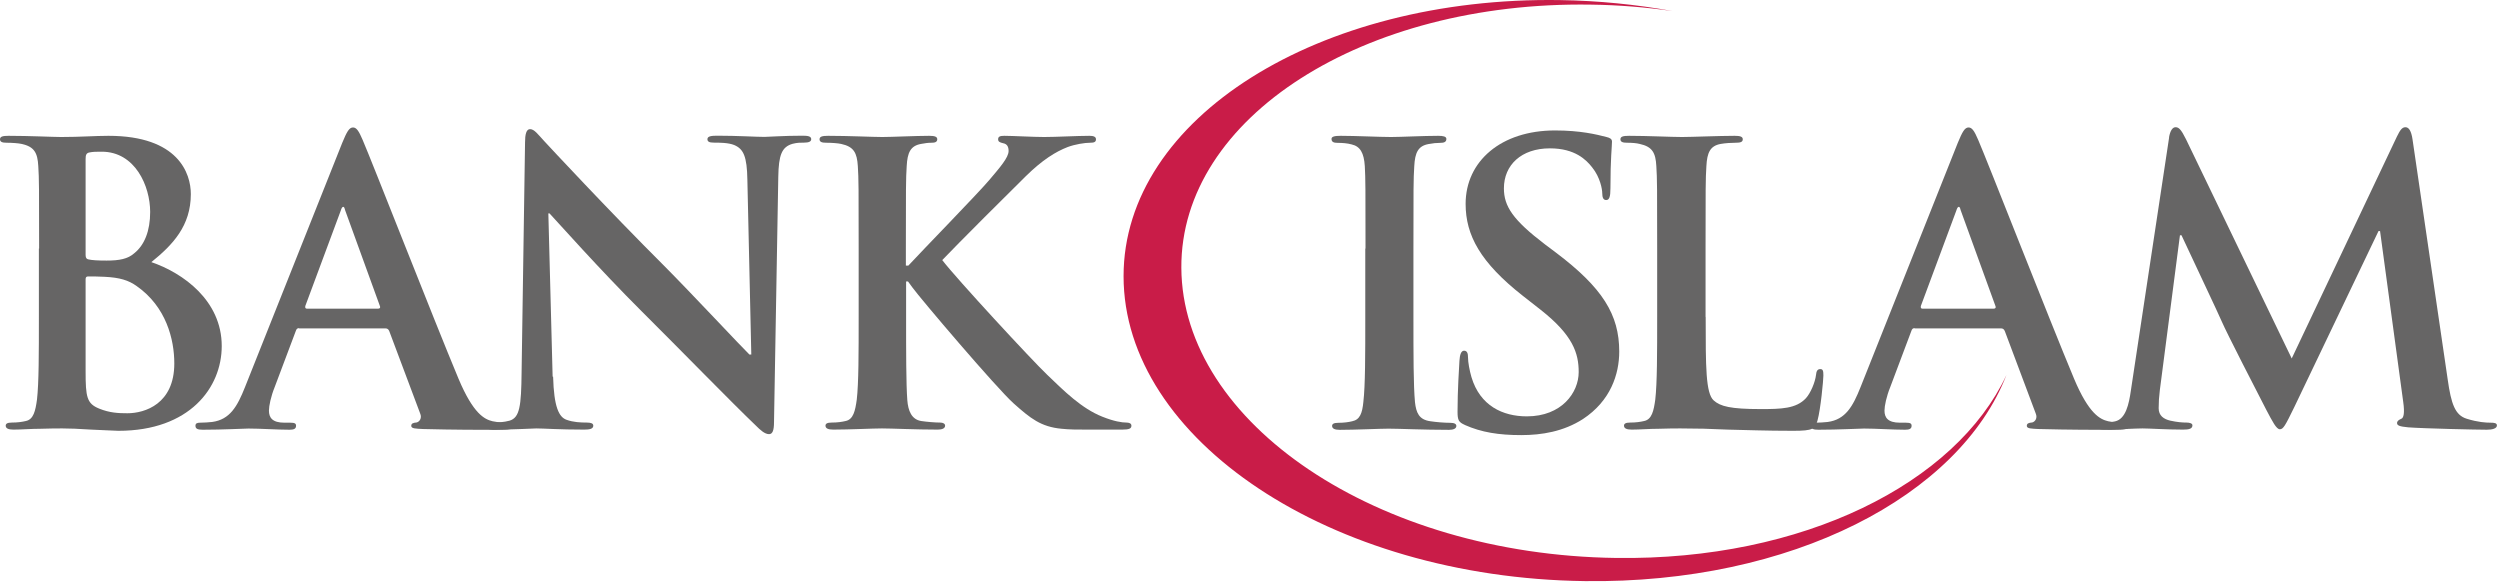
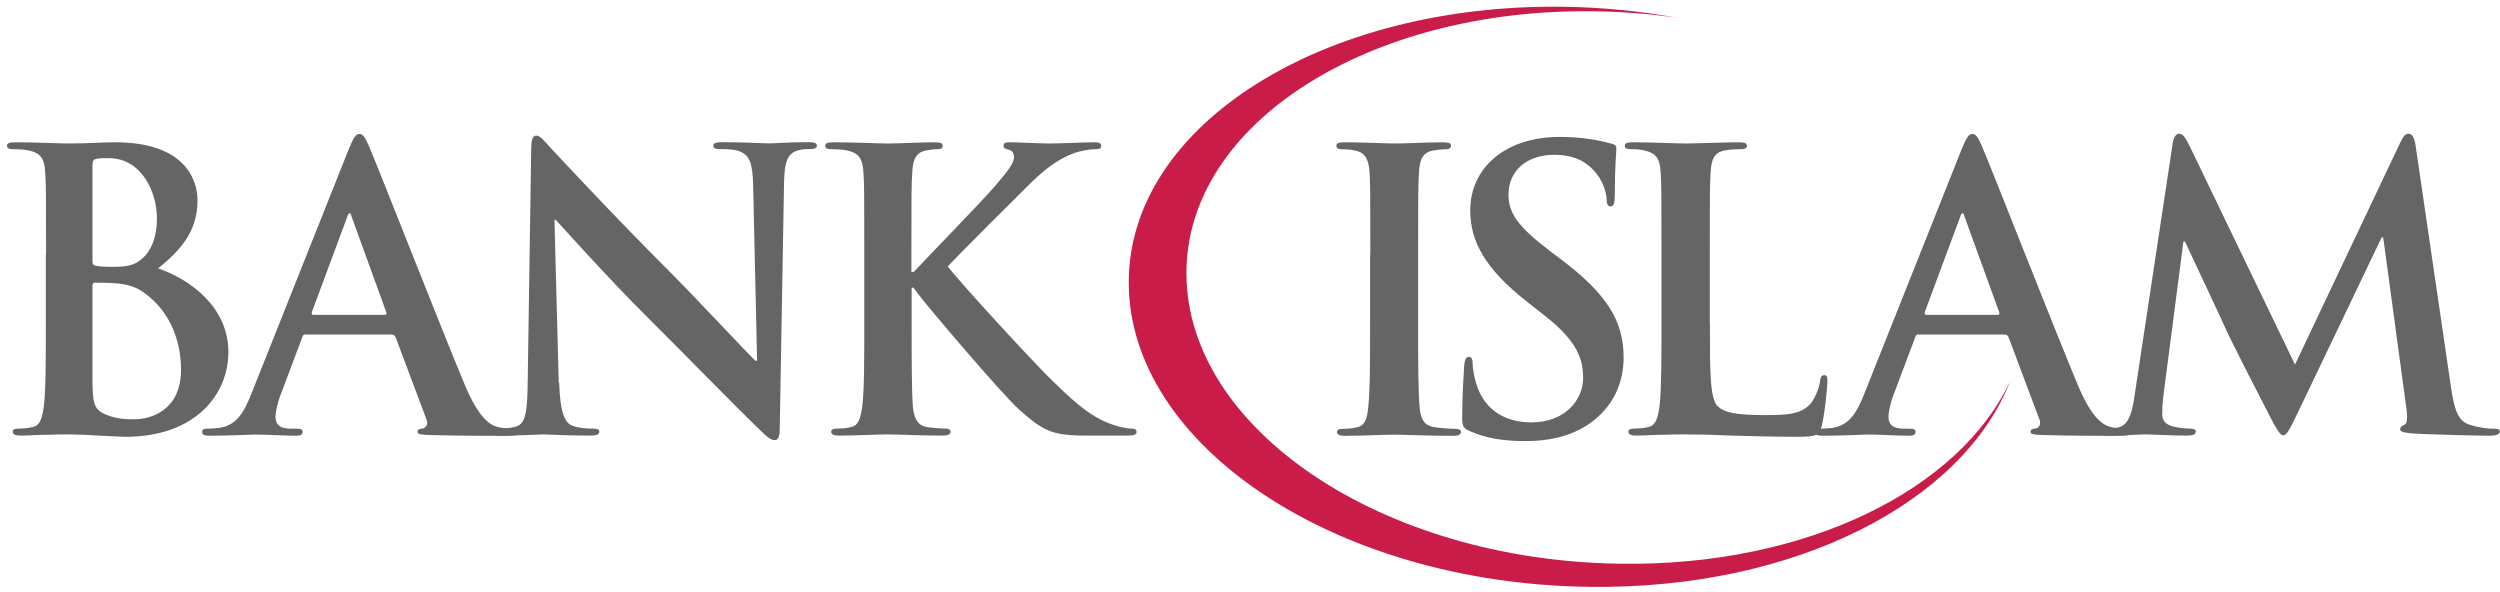
- <svg xmlns="http://www.w3.org/2000/svg" width="331" height="77" viewBox="0 0 331 77" fill="none">
-   <path d="M213.947 73.872C182.306 73.445 156.52 56.011 156.41 35.464C156.3 15.517 180.59 0.153 210.609 0.612C214.309 0.659 217.929 0.959 221.44 1.465C216.654 0.596 211.664 0.09 206.532 0.011C174.639 -0.479 148.76 15.627 148.76 36.57C148.76 58.145 176.103 76.496 209.806 76.938C237.197 77.302 259.409 65.669 265.658 49.642C258.952 63.993 238.708 74.22 213.962 73.872H213.947Z" fill="#C91C48" />
-   <path d="M5.179 32.903C5.179 25.079 5.179 23.641 5.069 21.997C4.974 20.243 4.549 19.421 2.865 19.057C2.456 18.962 1.59 18.899 0.866 18.899C0.299 18.899 0 18.788 0 18.441C0 18.077 0.362 17.982 1.133 17.982C3.857 17.982 7.084 18.14 8.107 18.14C10.626 18.14 12.609 17.982 14.357 17.982C23.628 17.982 25.266 22.977 25.266 25.696C25.266 29.916 22.857 32.429 20.039 34.705C24.242 36.143 29.358 39.795 29.358 45.817C29.358 51.317 25.108 57.039 15.679 57.039C15.065 57.039 13.585 56.928 12.09 56.881C10.547 56.77 9.02 56.723 8.249 56.723C7.682 56.723 6.564 56.723 5.321 56.77C4.14 56.77 2.802 56.881 1.779 56.881C1.118 56.881 0.756 56.723 0.756 56.359C0.756 56.106 0.96 55.948 1.574 55.948C2.346 55.948 2.959 55.853 3.416 55.743C4.439 55.537 4.691 54.399 4.896 52.913C5.148 50.748 5.148 46.686 5.148 41.96V32.903H5.179ZM11.334 33.773C11.334 34.184 11.492 34.294 11.696 34.342C12.153 34.452 12.924 34.5 14.105 34.5C15.789 34.5 16.922 34.294 17.788 33.52C19.126 32.445 19.882 30.58 19.882 28.067C19.882 24.621 17.883 20.085 13.475 20.085C12.751 20.085 12.294 20.085 11.791 20.195C11.428 20.29 11.334 20.511 11.334 21.065V33.773ZM18.103 37.882C17.033 37.108 15.852 36.744 13.853 36.649C12.924 36.602 12.42 36.602 11.649 36.602C11.444 36.602 11.334 36.712 11.334 36.965V49.167C11.334 52.566 11.492 53.435 13.129 54.099C14.514 54.668 15.695 54.715 16.875 54.715C19.174 54.715 23.078 53.483 23.078 48.124C23.078 44.931 22.007 40.617 18.103 37.882Z" fill="#666565" />
-   <path d="M39.606 43.446C39.354 43.446 39.244 43.556 39.15 43.857L36.379 51.222C35.86 52.502 35.608 53.751 35.608 54.368C35.608 55.3 36.064 55.964 37.654 55.964H38.426C39.039 55.964 39.197 56.075 39.197 56.375C39.197 56.786 38.882 56.897 38.331 56.897C36.694 56.897 34.49 56.739 32.9 56.739C32.334 56.739 29.516 56.897 26.855 56.897C26.194 56.897 25.879 56.786 25.879 56.375C25.879 56.059 26.084 55.964 26.493 55.964C26.95 55.964 27.674 55.917 28.083 55.869C30.445 55.553 31.421 53.814 32.444 51.238L45.305 18.931C45.919 17.445 46.233 16.876 46.737 16.876C47.194 16.876 47.509 17.334 48.012 18.52C49.24 21.349 57.442 42.339 60.716 50.163C62.668 54.794 64.148 55.521 65.218 55.774C65.99 55.932 66.761 55.98 67.375 55.98C67.784 55.98 68.036 56.027 68.036 56.391C68.036 56.802 67.579 56.912 65.675 56.912C63.833 56.912 60.086 56.912 55.993 56.802C55.065 56.754 54.451 56.754 54.451 56.391C54.451 56.075 54.655 55.98 55.175 55.932C55.537 55.838 55.899 55.363 55.631 54.747L51.538 43.841C51.428 43.588 51.287 43.477 51.019 43.477H39.59L39.606 43.446ZM50.059 40.869C50.311 40.869 50.374 40.711 50.311 40.553L45.698 27.845C45.651 27.64 45.588 27.387 45.446 27.387C45.289 27.387 45.195 27.64 45.132 27.845L40.425 40.506C40.378 40.711 40.425 40.869 40.63 40.869H50.059Z" fill="#666565" />
-   <path d="M73.231 49.879C73.341 53.894 74.002 55.237 75.025 55.585C75.891 55.901 76.867 55.948 77.686 55.948C78.252 55.948 78.551 56.059 78.551 56.359C78.551 56.77 78.095 56.881 77.371 56.881C74.033 56.881 71.987 56.723 71.011 56.723C70.554 56.723 68.146 56.881 65.47 56.881C64.809 56.881 64.336 56.834 64.336 56.359C64.336 56.043 64.651 55.948 65.155 55.948C65.816 55.948 66.745 55.901 67.469 55.696C68.807 55.285 69.012 53.799 69.059 49.31L69.516 18.852C69.516 17.825 69.673 17.097 70.177 17.097C70.743 17.097 71.2 17.761 72.066 18.694C72.68 19.358 80.472 27.751 87.949 35.211C91.428 38.704 98.354 46.117 99.22 46.939H99.472L98.953 23.831C98.905 20.685 98.433 19.721 97.205 19.2C96.434 18.884 95.206 18.884 94.482 18.884C93.868 18.884 93.663 18.725 93.663 18.425C93.663 18.014 94.23 17.967 95.001 17.967C97.662 17.967 100.133 18.125 101.204 18.125C101.77 18.125 103.722 17.967 106.225 17.967C106.886 17.967 107.406 18.014 107.406 18.425C107.406 18.741 107.091 18.884 106.477 18.884C105.958 18.884 105.548 18.884 104.935 19.041C103.502 19.453 103.093 20.527 103.045 23.42L102.479 55.885C102.479 57.023 102.274 57.481 101.818 57.481C101.251 57.481 100.637 56.913 100.07 56.343C96.843 53.261 90.279 46.512 84.958 41.217C79.37 35.654 73.687 29.236 72.758 28.256H72.601L73.168 49.863L73.231 49.879Z" fill="#666565" />
-   <path d="M120.016 35.163H120.267C122.015 33.267 129.492 25.601 130.972 23.846C132.404 22.155 133.538 20.859 133.538 19.99C133.538 19.421 133.333 19.057 132.814 18.962C132.357 18.852 132.152 18.757 132.152 18.441C132.152 18.077 132.404 17.982 132.971 17.982C134.041 17.982 136.859 18.14 138.245 18.14C139.834 18.14 142.652 17.982 144.242 17.982C144.762 17.982 145.108 18.093 145.108 18.441C145.108 18.804 144.856 18.899 144.337 18.899C143.612 18.899 142.337 19.105 141.361 19.468C139.772 20.085 138.024 21.159 135.82 23.325C134.23 24.874 126.501 32.587 124.754 34.436C126.596 36.855 136.639 47.713 138.638 49.61C140.889 51.776 143.203 54.083 145.958 55.174C147.501 55.79 148.524 55.948 149.138 55.948C149.5 55.948 149.799 56.059 149.799 56.359C149.799 56.723 149.547 56.881 148.571 56.881H144.116C142.574 56.881 141.661 56.881 140.574 56.77C137.804 56.517 136.419 55.379 134.215 53.419C131.964 51.412 121.857 39.526 120.787 38.04L120.22 37.266H119.968V41.944C119.968 46.67 119.968 50.748 120.126 52.961C120.236 54.399 120.692 55.537 121.968 55.743C122.692 55.853 123.809 55.948 124.47 55.948C124.88 55.948 125.132 56.106 125.132 56.359C125.132 56.723 124.722 56.881 124.156 56.881C121.291 56.881 118.064 56.723 116.773 56.723C115.592 56.723 112.365 56.881 110.319 56.881C109.657 56.881 109.295 56.723 109.295 56.359C109.295 56.106 109.5 55.948 110.114 55.948C110.885 55.948 111.499 55.853 111.956 55.743C112.979 55.537 113.231 54.399 113.435 52.913C113.687 50.748 113.687 46.686 113.687 41.96V32.903C113.687 25.079 113.687 23.641 113.577 21.997C113.467 20.243 113.058 19.421 111.373 19.057C110.964 18.962 110.098 18.899 109.374 18.899C108.807 18.899 108.508 18.788 108.508 18.441C108.508 18.077 108.87 17.982 109.642 17.982C112.365 17.982 115.592 18.14 116.82 18.14C118.048 18.14 121.275 17.982 123.022 17.982C123.746 17.982 124.093 18.093 124.093 18.441C124.093 18.804 123.778 18.899 123.369 18.899C122.849 18.899 122.55 18.947 121.936 19.057C120.551 19.31 120.141 20.195 120.047 21.997C119.937 23.641 119.937 25.079 119.937 32.903V35.163H120.016Z" fill="#666565" />
-   <path d="M180.794 32.903C180.794 25.079 180.794 23.641 180.7 21.997C180.59 20.243 180.086 19.373 178.952 19.12C178.386 18.962 177.724 18.915 177.111 18.915C176.591 18.915 176.292 18.804 176.292 18.393C176.292 18.077 176.701 17.982 177.52 17.982C179.472 17.982 182.699 18.14 184.179 18.14C185.454 18.14 188.476 17.982 190.428 17.982C191.089 17.982 191.499 18.077 191.499 18.393C191.499 18.804 191.184 18.915 190.68 18.915C190.161 18.915 189.751 18.962 189.137 19.073C187.752 19.326 187.343 20.211 187.248 22.013C187.138 23.657 187.138 25.095 187.138 32.919V41.976C187.138 46.971 187.138 51.033 187.343 53.245C187.5 54.636 187.862 55.569 189.389 55.774C190.113 55.885 191.231 55.98 192.002 55.98C192.569 55.98 192.821 56.138 192.821 56.391C192.821 56.754 192.412 56.912 191.845 56.912C188.46 56.912 185.233 56.754 183.848 56.754C182.667 56.754 179.44 56.912 177.394 56.912C176.733 56.912 176.371 56.754 176.371 56.391C176.371 56.138 176.575 55.98 177.189 55.98C177.961 55.98 178.575 55.885 179.031 55.774C180.054 55.569 180.369 54.7 180.511 53.198C180.763 51.033 180.763 46.971 180.763 41.976V32.919L180.794 32.903Z" fill="#666565" />
-   <path d="M193.954 56.264C193.135 55.901 192.978 55.648 192.978 54.51C192.978 51.681 193.183 48.598 193.23 47.776C193.277 47.002 193.435 46.433 193.844 46.433C194.3 46.433 194.363 46.891 194.363 47.302C194.363 47.966 194.568 49.057 194.82 49.926C195.953 53.735 198.976 55.126 202.155 55.126C206.768 55.126 209.019 51.981 209.019 49.262C209.019 46.749 208.248 44.378 203.997 41.027L201.636 39.178C196 34.752 194.048 31.149 194.048 26.992C194.048 21.333 198.755 17.271 205.886 17.271C209.224 17.271 211.364 17.793 212.702 18.14C213.159 18.251 213.427 18.393 213.427 18.757C213.427 19.421 213.222 20.922 213.222 24.937C213.222 26.075 213.065 26.486 212.655 26.486C212.293 26.486 212.136 26.17 212.136 25.553C212.136 25.095 211.884 23.498 210.798 22.155C210.026 21.175 208.547 19.642 205.209 19.642C201.416 19.642 199.117 21.855 199.117 24.937C199.117 27.308 200.298 29.11 204.548 32.35L205.981 33.425C212.183 38.103 214.387 41.66 214.387 46.544C214.387 49.531 213.253 53.071 209.57 55.49C207.004 57.133 204.139 57.608 201.416 57.608C198.44 57.608 196.142 57.244 193.938 56.264H193.954Z" fill="#666565" />
-   <path d="M225.832 41.96C225.832 48.551 225.832 52.092 226.902 53.024C227.768 53.799 229.106 54.162 233.104 54.162C235.828 54.162 237.811 54.115 239.102 52.724C239.716 52.06 240.33 50.606 240.44 49.642C240.487 49.183 240.598 48.867 241.007 48.867C241.369 48.867 241.416 49.12 241.416 49.736C241.416 50.306 241.054 54.162 240.645 55.648C240.33 56.786 240.078 57.039 237.418 57.039C233.734 57.039 231.058 56.928 228.76 56.881C226.446 56.77 224.604 56.723 222.51 56.723C221.944 56.723 220.826 56.723 219.582 56.77C218.402 56.77 217.064 56.881 216.04 56.881C215.379 56.881 215.017 56.723 215.017 56.359C215.017 56.106 215.222 55.948 215.836 55.948C216.607 55.948 217.221 55.853 217.678 55.743C218.701 55.537 218.953 54.399 219.157 52.913C219.409 50.748 219.409 46.686 219.409 41.96V32.903C219.409 25.079 219.409 23.641 219.299 21.997C219.204 20.243 218.779 19.421 217.095 19.057C216.686 18.947 216.072 18.899 215.411 18.899C214.844 18.899 214.545 18.788 214.545 18.441C214.545 18.077 214.907 17.982 215.678 17.982C218.087 17.982 221.314 18.14 222.699 18.14C223.927 18.14 227.674 17.982 229.673 17.982C230.397 17.982 230.743 18.093 230.743 18.441C230.743 18.804 230.428 18.899 229.814 18.899C229.248 18.899 228.429 18.947 227.815 19.057C226.43 19.31 226.021 20.195 225.926 21.997C225.816 23.641 225.816 25.079 225.816 32.903V41.96H225.832Z" fill="#666565" />
-   <path d="M253.506 43.446C253.254 43.446 253.144 43.556 253.049 43.857L250.279 51.222C249.759 52.502 249.507 53.751 249.507 54.368C249.507 55.3 249.964 55.964 251.554 55.964H252.325C252.939 55.964 253.096 56.075 253.096 56.375C253.096 56.786 252.782 56.897 252.231 56.897C250.593 56.897 248.39 56.739 246.8 56.739C246.233 56.739 243.415 56.897 240.755 56.897C240.094 56.897 239.779 56.786 239.779 56.375C239.779 56.059 239.983 55.964 240.393 55.964C240.849 55.964 241.573 55.917 241.983 55.869C244.344 55.553 245.32 53.814 246.343 51.238L259.204 18.931C259.818 17.445 260.133 16.876 260.637 16.876C261.093 16.876 261.408 17.334 261.912 18.52C263.14 21.349 271.341 42.339 274.615 50.163C276.567 54.794 278.047 55.521 279.118 55.774C279.889 55.932 280.66 55.98 281.274 55.98C281.683 55.98 281.935 56.027 281.935 56.391C281.935 56.802 281.479 56.912 279.574 56.912C277.732 56.912 273.986 56.912 269.893 56.802C268.964 56.754 268.35 56.754 268.35 56.391C268.35 56.075 268.555 55.98 269.074 55.932C269.436 55.838 269.798 55.363 269.531 54.747L265.438 43.841C265.328 43.588 265.186 43.477 264.918 43.477H253.49L253.506 43.446ZM263.958 40.869C264.21 40.869 264.273 40.711 264.21 40.553L259.598 27.845C259.55 27.64 259.488 27.387 259.346 27.387C259.188 27.387 259.094 27.64 259.031 27.845L254.324 40.506C254.277 40.711 254.324 40.869 254.529 40.869H263.958Z" fill="#666565" />
-   <path d="M287.177 18.188C287.334 17.318 287.633 16.844 288.043 16.844C288.452 16.844 288.767 17.097 289.428 18.441L303.423 47.46L317.354 18.077C317.763 17.255 318.015 16.844 318.487 16.844C318.944 16.844 319.259 17.366 319.416 18.441L324.076 50.242C324.532 53.482 325.052 54.968 326.594 55.442C328.074 55.901 329.113 55.964 329.774 55.964C330.231 55.964 330.593 56.011 330.593 56.327C330.593 56.738 329.979 56.896 329.255 56.896C327.98 56.896 320.896 56.738 318.849 56.58C317.669 56.47 317.37 56.327 317.37 56.011C317.37 55.758 317.574 55.6 317.936 55.442C318.251 55.332 318.393 54.668 318.188 53.23L315.119 30.595H314.914L303.737 53.956C302.557 56.375 302.305 56.833 301.848 56.833C301.392 56.833 300.872 55.806 300.054 54.257C298.826 51.886 294.78 44.015 294.166 42.576C293.71 41.502 290.624 35.005 288.83 31.149H288.625L285.965 51.633C285.855 52.566 285.807 53.23 285.807 54.051C285.807 55.031 286.469 55.49 287.35 55.695C288.279 55.901 288.987 55.948 289.507 55.948C289.916 55.948 290.278 56.059 290.278 56.312C290.278 56.77 289.822 56.881 289.05 56.881C286.894 56.881 284.595 56.723 283.667 56.723C282.691 56.723 280.235 56.881 278.598 56.881C278.078 56.881 277.669 56.77 277.669 56.312C277.669 56.059 277.984 55.948 278.488 55.948C278.897 55.948 279.259 55.948 280.03 55.79C281.463 55.474 281.872 53.482 282.124 51.728L287.193 18.188H287.177Z" fill="#666565" />
+ <svg xmlns="http://www.w3.org/2000/svg" width="351" height="83" viewBox="0 0 351 83" fill="none">
+   <path d="M227.49 79.148C193.991 78.696 166.692 60.239 166.576 38.485C166.459 17.367 192.175 1.102 223.956 1.587C227.873 1.637 231.706 1.955 235.423 2.49C230.356 1.57 225.073 1.035 219.64 0.951C185.875 0.432 158.476 17.484 158.476 39.656C158.476 62.498 187.425 81.926 223.106 82.394C252.105 82.779 275.621 70.463 282.237 53.495C275.137 68.689 253.705 79.516 227.506 79.148H227.49Z" fill="#C91C48" />
+   <path d="M6.466 35.774C6.466 27.491 6.466 25.968 6.35 24.228C6.25 22.37 5.8 21.5 4.017 21.115C3.583 21.015 2.667 20.948 1.9 20.948C1.3 20.948 0.983 20.831 0.983 20.463C0.983 20.078 1.367 19.977 2.183 19.977C5.067 19.977 8.483 20.145 9.566 20.145C12.233 20.145 14.333 19.977 16.183 19.977C25.999 19.977 27.732 25.265 27.732 28.144C27.732 32.612 25.182 35.272 22.199 37.682C26.649 39.205 32.065 43.07 32.065 49.446C32.065 55.269 27.566 61.327 17.583 61.327C16.933 61.327 15.366 61.21 13.783 61.159C12.15 61.042 10.533 60.992 9.716 60.992C9.116 60.992 7.933 60.992 6.616 61.042C5.367 61.042 3.95 61.159 2.867 61.159C2.167 61.159 1.783 60.992 1.783 60.607C1.783 60.339 2 60.172 2.65 60.172C3.467 60.172 4.117 60.072 4.6 59.955C5.683 59.737 5.95 58.532 6.166 56.959C6.433 54.667 6.433 50.366 6.433 45.363V35.774H6.466ZM12.983 36.695C12.983 37.13 13.149 37.247 13.366 37.297C13.85 37.414 14.666 37.464 15.916 37.464C17.699 37.464 18.899 37.247 19.816 36.427C21.233 35.289 22.032 33.314 22.032 30.654C22.032 27.006 19.916 22.203 15.249 22.203C14.483 22.203 13.999 22.203 13.466 22.32C13.083 22.421 12.983 22.655 12.983 23.241V36.695ZM20.149 41.045C19.016 40.225 17.766 39.84 15.649 39.74C14.666 39.69 14.133 39.69 13.316 39.69C13.1 39.69 12.983 39.807 12.983 40.075V52.993C12.983 56.591 13.149 57.511 14.883 58.214C16.349 58.817 17.599 58.867 18.849 58.867C21.282 58.867 25.416 57.562 25.416 51.889C25.416 48.509 24.282 43.94 20.149 41.045Z" fill="#666565" />
+   <path d="M42.914 46.936C42.648 46.936 42.531 47.053 42.431 47.371L39.498 55.169C38.948 56.524 38.681 57.846 38.681 58.499C38.681 59.486 39.165 60.189 40.848 60.189H41.665C42.315 60.189 42.481 60.306 42.481 60.624C42.481 61.059 42.148 61.176 41.565 61.176C39.831 61.176 37.498 61.009 35.815 61.009C35.215 61.009 32.232 61.176 29.415 61.176C28.715 61.176 28.382 61.059 28.382 60.624C28.382 60.289 28.599 60.189 29.032 60.189C29.515 60.189 30.282 60.139 30.715 60.088C33.215 59.754 34.248 57.913 35.331 55.185L48.948 20.982C49.597 19.409 49.931 18.806 50.464 18.806C50.947 18.806 51.281 19.291 51.814 20.547C53.114 23.542 61.797 45.764 65.263 54.047C67.33 58.95 68.897 59.72 70.03 59.988C70.847 60.155 71.663 60.206 72.313 60.206C72.746 60.206 73.013 60.256 73.013 60.641C73.013 61.076 72.53 61.193 70.513 61.193C68.563 61.193 64.597 61.193 60.264 61.076C59.28 61.026 58.63 61.026 58.63 60.641C58.63 60.306 58.847 60.206 59.397 60.155C59.78 60.055 60.164 59.553 59.88 58.9L55.547 47.354C55.431 47.086 55.281 46.969 54.997 46.969H42.898L42.914 46.936ZM53.981 44.208C54.247 44.208 54.314 44.041 54.247 43.873L49.364 30.419C49.314 30.202 49.248 29.934 49.097 29.934C48.931 29.934 48.831 30.202 48.764 30.419L43.781 43.823C43.731 44.041 43.781 44.208 43.998 44.208H53.981Z" fill="#666565" />
+   <path d="M78.513 53.746C78.63 57.997 79.329 59.419 80.413 59.787C81.329 60.122 82.363 60.172 83.229 60.172C83.829 60.172 84.146 60.289 84.146 60.607C84.146 61.042 83.663 61.16 82.896 61.16C79.363 61.16 77.196 60.992 76.163 60.992C75.68 60.992 73.13 61.16 70.297 61.16C69.597 61.16 69.097 61.109 69.097 60.607C69.097 60.273 69.43 60.172 69.963 60.172C70.663 60.172 71.647 60.122 72.413 59.904C73.83 59.469 74.046 57.896 74.096 53.144L74.58 20.898C74.58 19.81 74.746 19.041 75.28 19.041C75.88 19.041 76.363 19.743 77.28 20.731C77.93 21.433 86.179 30.319 94.096 38.218C97.779 41.916 105.112 49.764 106.028 50.634H106.295L105.745 26.169C105.695 22.839 105.195 21.818 103.895 21.266C103.078 20.931 101.779 20.931 101.012 20.931C100.362 20.931 100.145 20.764 100.145 20.446C100.145 20.011 100.745 19.961 101.562 19.961C104.378 19.961 106.995 20.128 108.128 20.128C108.728 20.128 110.795 19.961 113.445 19.961C114.145 19.961 114.695 20.011 114.695 20.446C114.695 20.781 114.361 20.931 113.711 20.931C113.161 20.931 112.728 20.931 112.078 21.099C110.561 21.534 110.128 22.672 110.078 25.734L109.478 60.105C109.478 61.31 109.261 61.795 108.778 61.795C108.178 61.795 107.528 61.193 106.928 60.59C103.512 57.327 96.562 50.182 90.929 44.576C85.013 38.686 78.996 31.892 78.013 30.855H77.846L78.446 53.73L78.513 53.746Z" fill="#666565" />
+   <path d="M128.045 38.167H128.311C130.161 36.159 138.077 28.043 139.644 26.186C141.161 24.395 142.361 23.023 142.361 22.103C142.361 21.5 142.144 21.115 141.594 21.015C141.111 20.898 140.894 20.797 140.894 20.463C140.894 20.078 141.161 19.977 141.761 19.977C142.894 19.977 145.877 20.145 147.344 20.145C149.027 20.145 152.01 19.977 153.693 19.977C154.243 19.977 154.61 20.095 154.61 20.463C154.61 20.848 154.343 20.948 153.793 20.948C153.027 20.948 151.677 21.166 150.644 21.55C148.96 22.203 147.11 23.341 144.777 25.634C143.094 27.273 134.911 35.44 133.061 37.397C135.011 39.958 145.644 51.454 147.76 53.462C150.144 55.754 152.593 58.197 155.51 59.352C157.143 60.005 158.227 60.172 158.877 60.172C159.26 60.172 159.576 60.289 159.576 60.607C159.576 60.992 159.31 61.159 158.277 61.159H153.56C151.927 61.159 150.96 61.159 149.81 61.042C146.877 60.775 145.41 59.57 143.077 57.495C140.694 55.37 129.995 42.786 128.861 41.213L128.261 40.393H127.995V45.346C127.995 50.349 127.995 54.667 128.161 57.009C128.278 58.532 128.761 59.737 130.111 59.955C130.878 60.072 132.061 60.172 132.761 60.172C133.194 60.172 133.461 60.339 133.461 60.607C133.461 60.992 133.028 61.159 132.428 61.159C129.395 61.159 125.978 60.992 124.611 60.992C123.361 60.992 119.945 61.159 117.778 61.159C117.078 61.159 116.695 60.992 116.695 60.607C116.695 60.339 116.912 60.172 117.562 60.172C118.378 60.172 119.028 60.072 119.512 59.955C120.595 59.737 120.862 58.532 121.078 56.959C121.345 54.667 121.345 50.366 121.345 45.363V35.774C121.345 27.491 121.345 25.968 121.228 24.228C121.112 22.37 120.678 21.5 118.895 21.115C118.462 21.015 117.545 20.948 116.778 20.948C116.178 20.948 115.862 20.831 115.862 20.463C115.862 20.078 116.245 19.977 117.062 19.977C119.945 19.977 123.361 20.145 124.661 20.145C125.961 20.145 129.378 19.977 131.228 19.977C131.994 19.977 132.361 20.095 132.361 20.463C132.361 20.848 132.028 20.948 131.594 20.948C131.044 20.948 130.728 20.998 130.078 21.115C128.611 21.383 128.178 22.32 128.078 24.228C127.961 25.968 127.961 27.491 127.961 35.774V38.167H128.045Z" fill="#666565" />
+   <path d="M192.391 35.774C192.391 27.491 192.391 25.968 192.291 24.228C192.174 22.37 191.641 21.45 190.441 21.182C189.841 21.015 189.141 20.965 188.491 20.965C187.941 20.965 187.625 20.848 187.625 20.413C187.625 20.078 188.058 19.977 188.924 19.977C190.991 19.977 194.408 20.145 195.974 20.145C197.324 20.145 200.524 19.977 202.59 19.977C203.29 19.977 203.724 20.078 203.724 20.413C203.724 20.848 203.39 20.965 202.857 20.965C202.307 20.965 201.874 21.015 201.224 21.132C199.757 21.4 199.324 22.337 199.224 24.245C199.107 25.985 199.107 27.508 199.107 35.791V45.379C199.107 50.667 199.107 54.968 199.324 57.311C199.491 58.783 199.874 59.77 201.491 59.988C202.257 60.105 203.44 60.206 204.257 60.206C204.857 60.206 205.124 60.373 205.124 60.641C205.124 61.026 204.69 61.193 204.09 61.193C200.507 61.193 197.091 61.026 195.624 61.026C194.374 61.026 190.958 61.193 188.791 61.193C188.091 61.193 187.708 61.026 187.708 60.641C187.708 60.373 187.924 60.206 188.574 60.206C189.391 60.206 190.041 60.105 190.524 59.988C191.608 59.77 191.941 58.85 192.091 57.26C192.358 54.968 192.358 50.667 192.358 45.379V35.791L192.391 35.774Z" fill="#666565" />
+   <path d="M206.323 60.507C205.457 60.122 205.29 59.854 205.29 58.649C205.29 55.654 205.507 52.391 205.557 51.521C205.607 50.701 205.773 50.098 206.207 50.098C206.69 50.098 206.757 50.584 206.757 51.019C206.757 51.721 206.973 52.876 207.24 53.796C208.44 57.829 211.64 59.302 215.006 59.302C219.889 59.302 222.273 55.972 222.273 53.094C222.273 50.433 221.456 47.923 216.956 44.375L214.456 42.417C208.49 37.732 206.423 33.917 206.423 29.516C206.423 23.525 211.406 19.224 218.956 19.224C222.489 19.224 224.756 19.777 226.172 20.145C226.656 20.262 226.939 20.413 226.939 20.797C226.939 21.5 226.722 23.09 226.722 27.34C226.722 28.545 226.556 28.98 226.122 28.98C225.739 28.98 225.572 28.645 225.572 27.993C225.572 27.508 225.306 25.817 224.156 24.395C223.339 23.358 221.773 21.734 218.239 21.734C214.223 21.734 211.79 24.077 211.79 27.34C211.79 29.85 213.04 31.758 217.539 35.188L219.056 36.326C225.622 41.279 227.956 45.045 227.956 50.215C227.956 53.378 226.756 57.126 222.856 59.687C220.139 61.427 217.106 61.929 214.223 61.929C211.073 61.929 208.64 61.544 206.307 60.507H206.323Z" fill="#666565" />
+   <path d="M240.072 45.363C240.072 52.341 240.072 56.089 241.205 57.076C242.122 57.896 243.539 58.281 247.772 58.281C250.655 58.281 252.755 58.231 254.121 56.758C254.771 56.056 255.421 54.516 255.538 53.495C255.588 53.01 255.705 52.675 256.138 52.675C256.521 52.675 256.571 52.943 256.571 53.596C256.571 54.198 256.188 58.281 255.755 59.854C255.421 61.059 255.155 61.327 252.338 61.327C248.438 61.327 245.605 61.21 243.172 61.159C240.722 61.042 238.772 60.992 236.556 60.992C235.956 60.992 234.772 60.992 233.456 61.042C232.206 61.042 230.789 61.159 229.706 61.159C229.006 61.159 228.623 60.992 228.623 60.607C228.623 60.339 228.839 60.172 229.489 60.172C230.306 60.172 230.956 60.072 231.439 59.955C232.522 59.737 232.789 58.532 233.006 56.959C233.272 54.667 233.272 50.366 233.272 45.363V35.774C233.272 27.491 233.272 25.968 233.156 24.228C233.056 22.37 232.606 21.5 230.822 21.115C230.389 20.998 229.739 20.948 229.039 20.948C228.439 20.948 228.123 20.831 228.123 20.463C228.123 20.078 228.506 19.977 229.323 19.977C231.872 19.977 235.289 20.145 236.755 20.145C238.055 20.145 242.022 19.977 244.138 19.977C244.905 19.977 245.272 20.095 245.272 20.463C245.272 20.848 244.938 20.948 244.288 20.948C243.689 20.948 242.822 20.998 242.172 21.115C240.705 21.383 240.272 22.32 240.172 24.228C240.055 25.968 240.055 27.491 240.055 35.774V45.363H240.072Z" fill="#666565" />
+   <path d="M269.371 46.936C269.104 46.936 268.988 47.053 268.888 47.371L265.955 55.169C265.405 56.524 265.138 57.846 265.138 58.499C265.138 59.486 265.621 60.189 267.304 60.189H268.121C268.771 60.189 268.938 60.306 268.938 60.624C268.938 61.059 268.604 61.176 268.021 61.176C266.288 61.176 263.955 61.009 262.271 61.009C261.671 61.009 258.688 61.176 255.872 61.176C255.172 61.176 254.838 61.059 254.838 60.624C254.838 60.289 255.055 60.189 255.488 60.189C255.972 60.189 256.738 60.139 257.172 60.088C259.671 59.754 260.705 57.913 261.788 55.185L275.404 20.982C276.054 19.409 276.387 18.806 276.921 18.806C277.404 18.806 277.737 19.291 278.271 20.547C279.571 23.542 288.254 45.764 291.72 54.047C293.787 58.95 295.353 59.72 296.486 59.988C297.303 60.155 298.12 60.206 298.77 60.206C299.203 60.206 299.47 60.256 299.47 60.641C299.47 61.076 298.986 61.193 296.97 61.193C295.02 61.193 291.053 61.193 286.72 61.076C285.737 61.026 285.087 61.026 285.087 60.641C285.087 60.306 285.304 60.206 285.854 60.155C286.237 60.055 286.62 59.553 286.337 58.9L282.004 47.354C281.887 47.086 281.737 46.969 281.454 46.969H269.354L269.371 46.936ZM280.437 44.208C280.704 44.208 280.771 44.041 280.704 43.873L275.821 30.419C275.771 30.202 275.704 29.934 275.554 29.934C275.387 29.934 275.287 30.202 275.221 30.419L270.238 43.823C270.188 44.041 270.238 44.208 270.454 44.208H280.437Z" fill="#666565" />
+   <path d="M305.019 20.195C305.185 19.274 305.502 18.773 305.935 18.773C306.369 18.773 306.702 19.04 307.402 20.463L322.218 51.186L336.967 20.078C337.401 19.207 337.667 18.773 338.167 18.773C338.651 18.773 338.984 19.325 339.151 20.463L344.084 54.131C344.567 57.561 345.117 59.134 346.75 59.636C348.317 60.122 349.417 60.189 350.117 60.189C350.6 60.189 350.983 60.239 350.983 60.574C350.983 61.009 350.333 61.176 349.567 61.176C348.217 61.176 340.717 61.009 338.551 60.841C337.301 60.724 336.984 60.574 336.984 60.239C336.984 59.971 337.201 59.804 337.584 59.636C337.917 59.519 338.067 58.816 337.851 57.294L334.601 33.331H334.384L322.551 58.063C321.301 60.624 321.035 61.109 320.551 61.109C320.068 61.109 319.518 60.021 318.652 58.381C317.352 55.871 313.068 47.538 312.419 46.015C311.935 44.877 308.669 38 306.769 33.916H306.552L303.736 55.603C303.619 56.591 303.569 57.294 303.569 58.164C303.569 59.201 304.269 59.687 305.202 59.904C306.185 60.122 306.935 60.172 307.485 60.172C307.919 60.172 308.302 60.289 308.302 60.557C308.302 61.042 307.819 61.159 307.002 61.159C304.719 61.159 302.286 60.992 301.302 60.992C300.269 60.992 297.669 61.159 295.936 61.159C295.386 61.159 294.953 61.042 294.953 60.557C294.953 60.289 295.286 60.172 295.819 60.172C296.253 60.172 296.636 60.172 297.453 60.005C298.969 59.67 299.402 57.561 299.669 55.704L305.036 20.195H305.019Z" fill="#666565" />
</svg>
